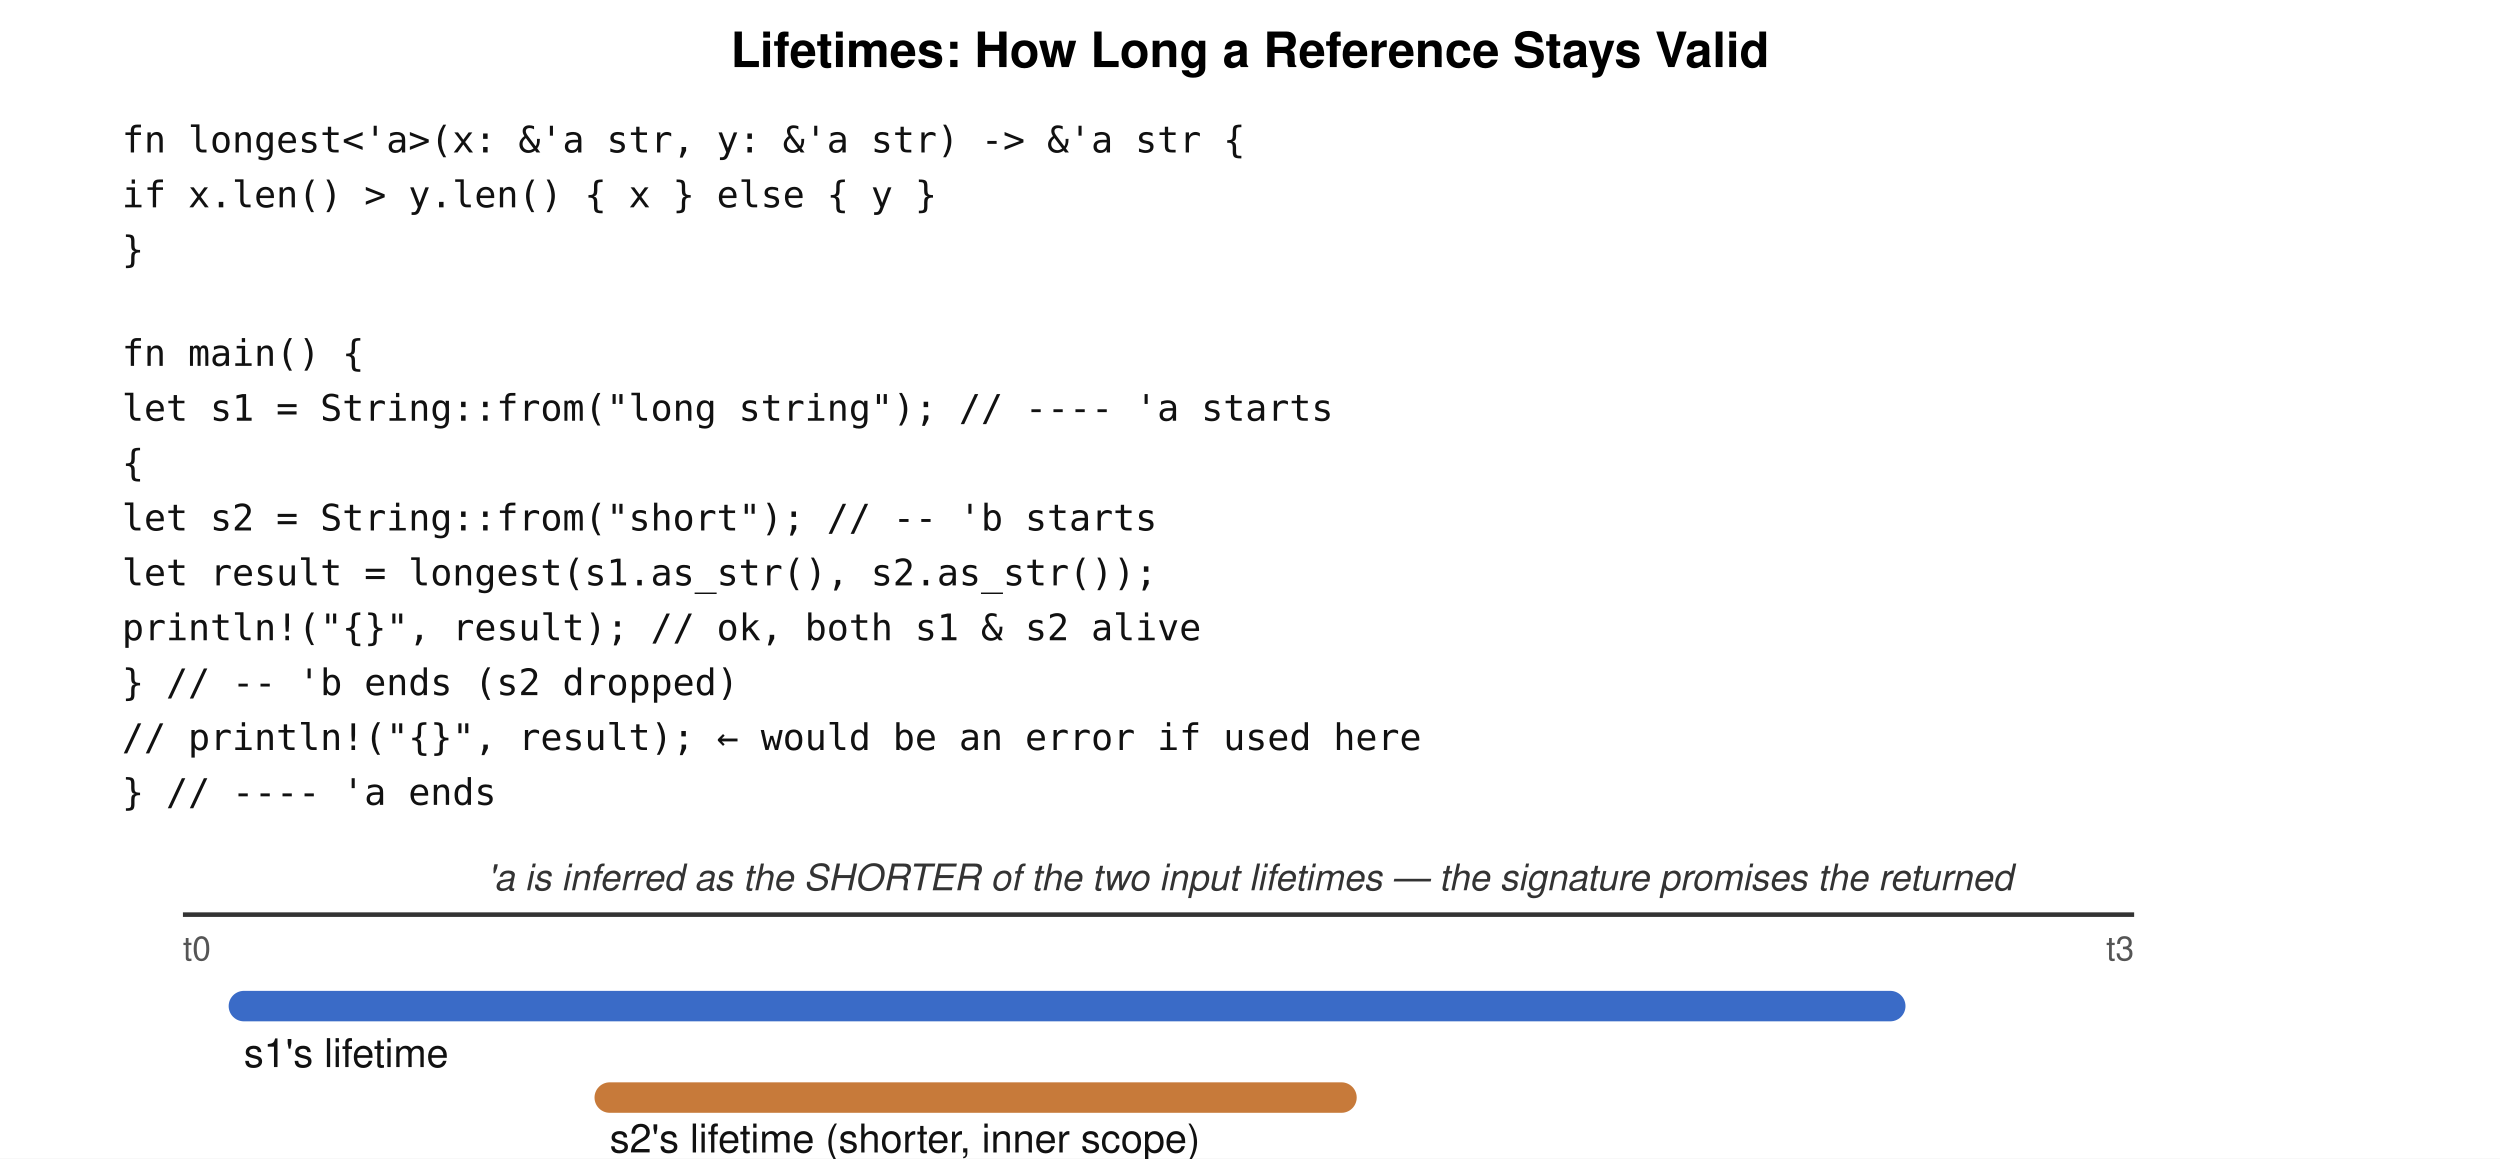
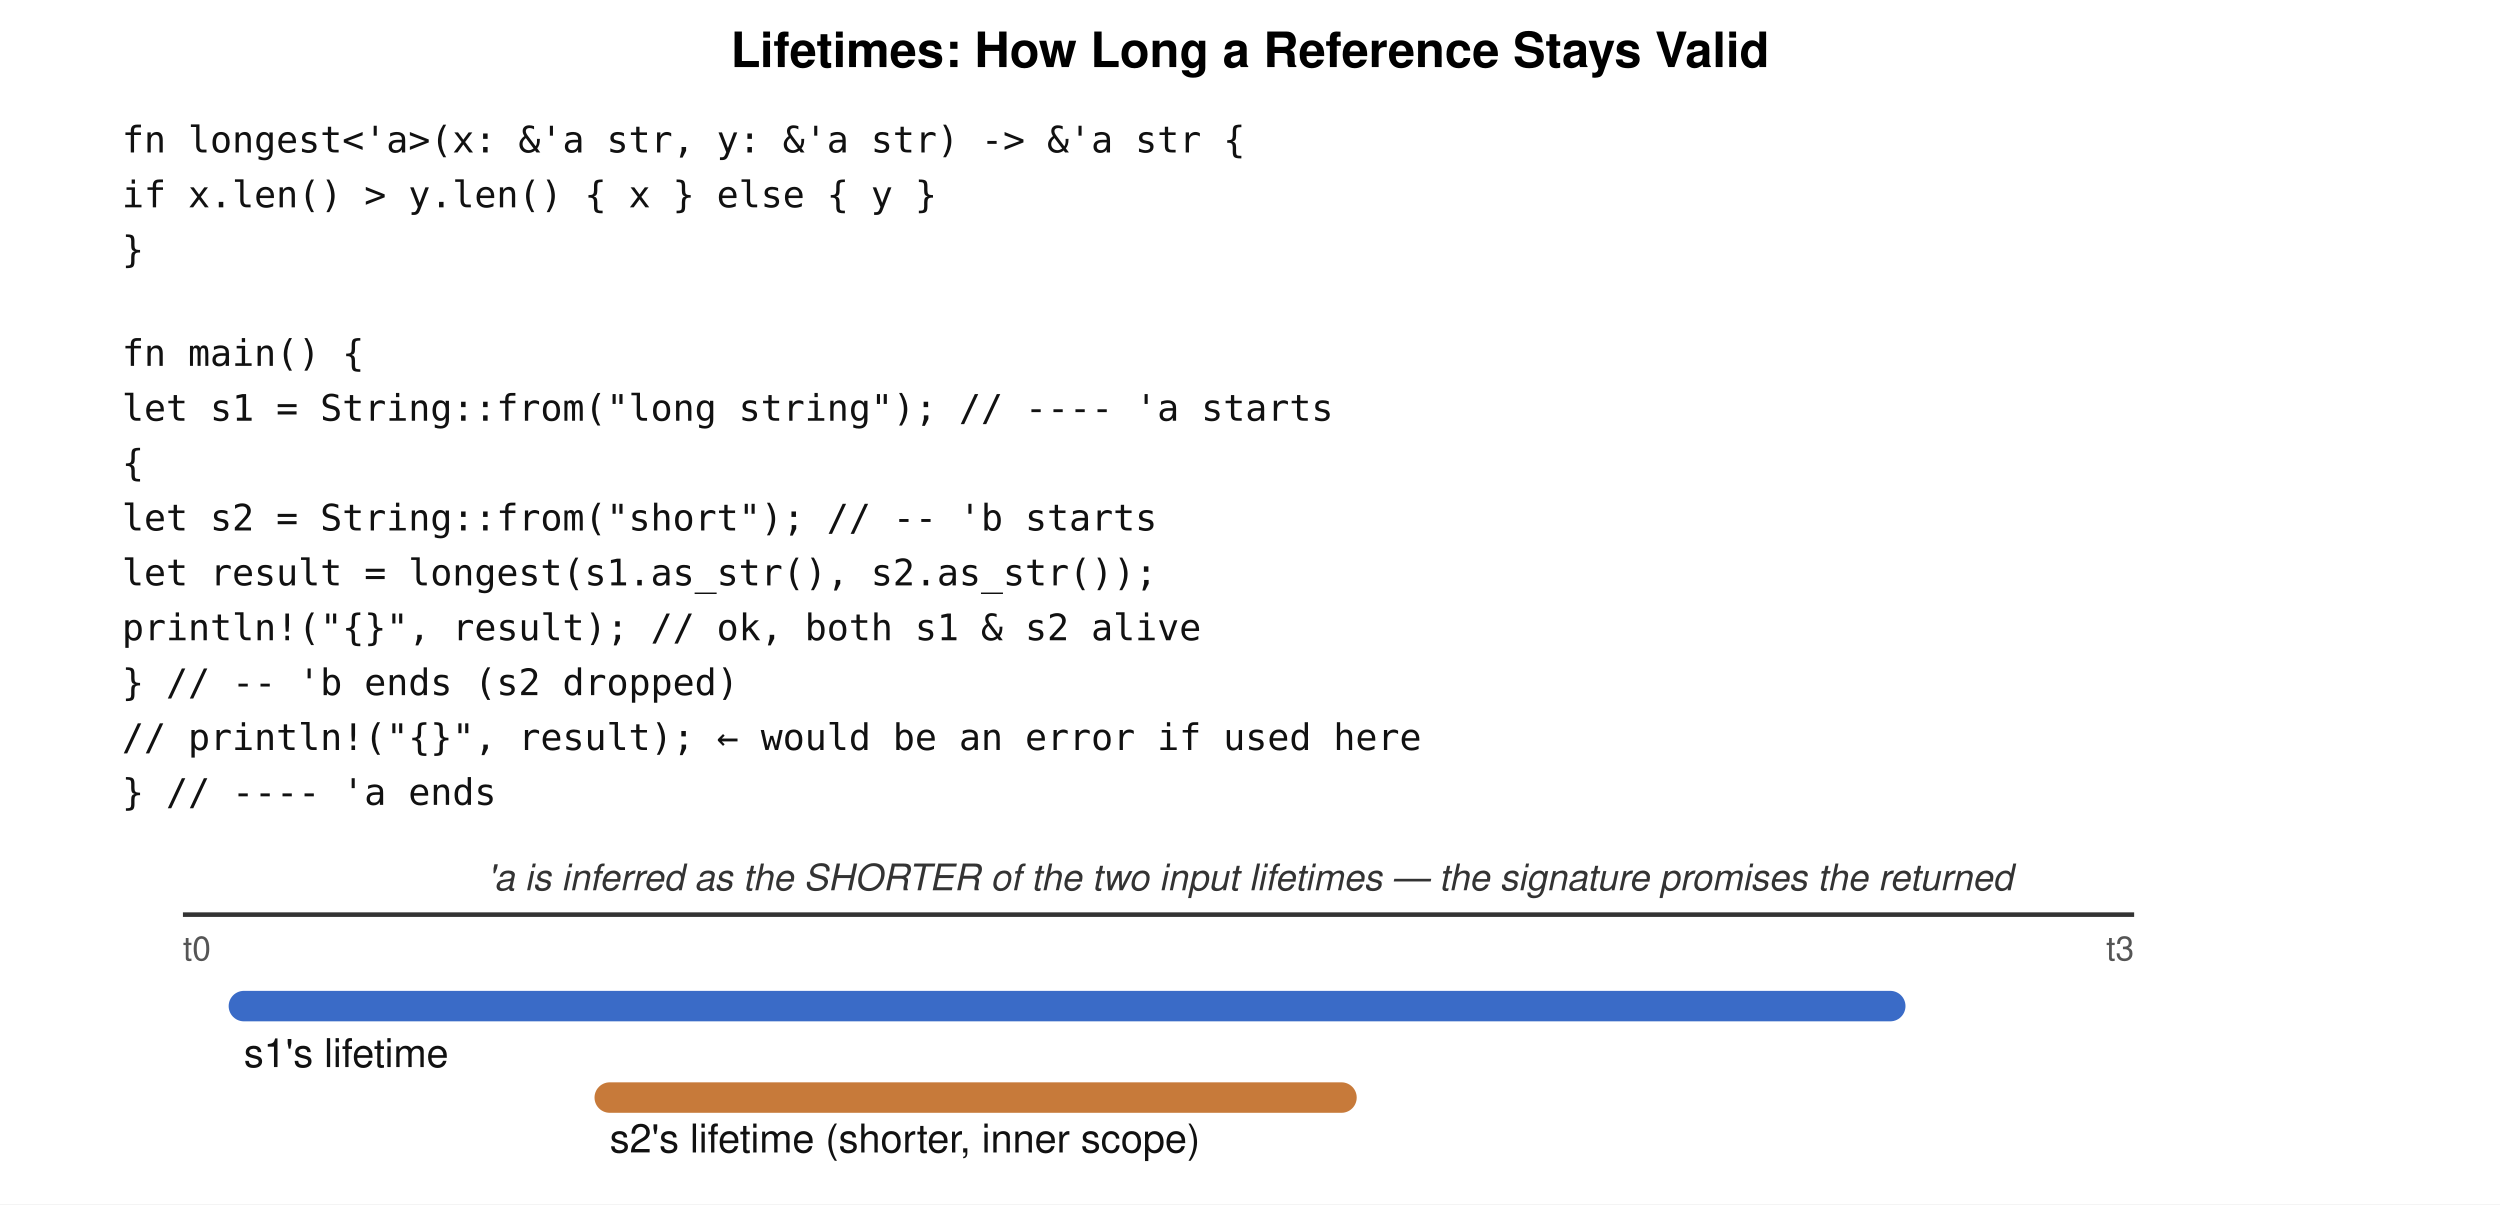
- <svg xmlns="http://www.w3.org/2000/svg" viewBox="0 0 820 380" font-family="Helvetica, Arial, sans-serif">
-   <rect x="0" y="0" width="820" height="380" fill="#ffffff" />
+ <svg xmlns="http://www.w3.org/2000/svg" viewBox="0 0 820 395" font-family="Helvetica, Arial, sans-serif">
+   <rect x="0" y="0" width="820" height="395" fill="#ffffff" />
  <style>
    .bar { stroke-width:10; stroke-linecap:round; fill:none; }
    .lbl { font-size:13px; fill:#111; }
    .sub { font-size:11px; fill:#555; }
    .code { font-family: monospace; font-size:12px; fill:#111; }
    .marker { stroke:#333; stroke-width:1.5; }
  </style>
  <text x="410" y="22" text-anchor="middle" font-size="16" font-weight="bold">Lifetimes: How Long a Reference Stays Valid</text>
  <text x="40" y="50" class="code">fn longest&lt;'a&gt;(x: &amp;'a str, y: &amp;'a str) -&gt; &amp;'a str {</text>
  <text x="40" y="68" class="code">    if x.len() &gt; y.len() { x } else { y }</text>
  <text x="40" y="86" class="code">}</text>
  <text x="40" y="120" class="code">fn main() {</text>
  <text x="40" y="138" class="code">    let s1 = String::from("long string");        // ---- 'a starts</text>
  <text x="40" y="156" class="code">    {</text>
  <text x="40" y="174" class="code">        let s2 = String::from("short");            // -- 'b starts</text>
  <text x="40" y="192" class="code">        let result = longest(s1.as_str(), s2.as_str());</text>
  <text x="40" y="210" class="code">        println!("{}", result);                     // ok, both s1 &amp; s2 alive</text>
  <text x="40" y="228" class="code">    }                                                // -- 'b ends (s2 dropped)</text>
  <text x="40" y="246" class="code">    // println!("{}", result);  ← would be an error if used here</text>
  <text x="40" y="264" class="code">}                                                    // ---- 'a ends</text>
  <line x1="60" y1="300" x2="700" y2="300" class="marker" />
  <text x="60" y="315" class="sub">t0</text>
  <text x="700" y="315" class="sub" text-anchor="end">t3</text>
  <line x1="80" y1="330" class="bar" stroke="#3a6bc7" x2="620" y2="330" />
  <text x="80" y="350" class="lbl" fill="#3a6bc7">s1's lifetime</text>
  <line x1="200" y1="360" class="bar" stroke="#c77a3a" x2="440" y2="360" />
  <text x="200" y="378" class="lbl" fill="#c77a3a">s2's lifetime (shorter, inner scope)</text>
  <text x="410" y="292" text-anchor="middle" font-size="12" fill="#333" font-style="italic">
    'a is inferred as the SHORTER of the two input lifetimes — the signature promises the returned
  </text>
</svg>
